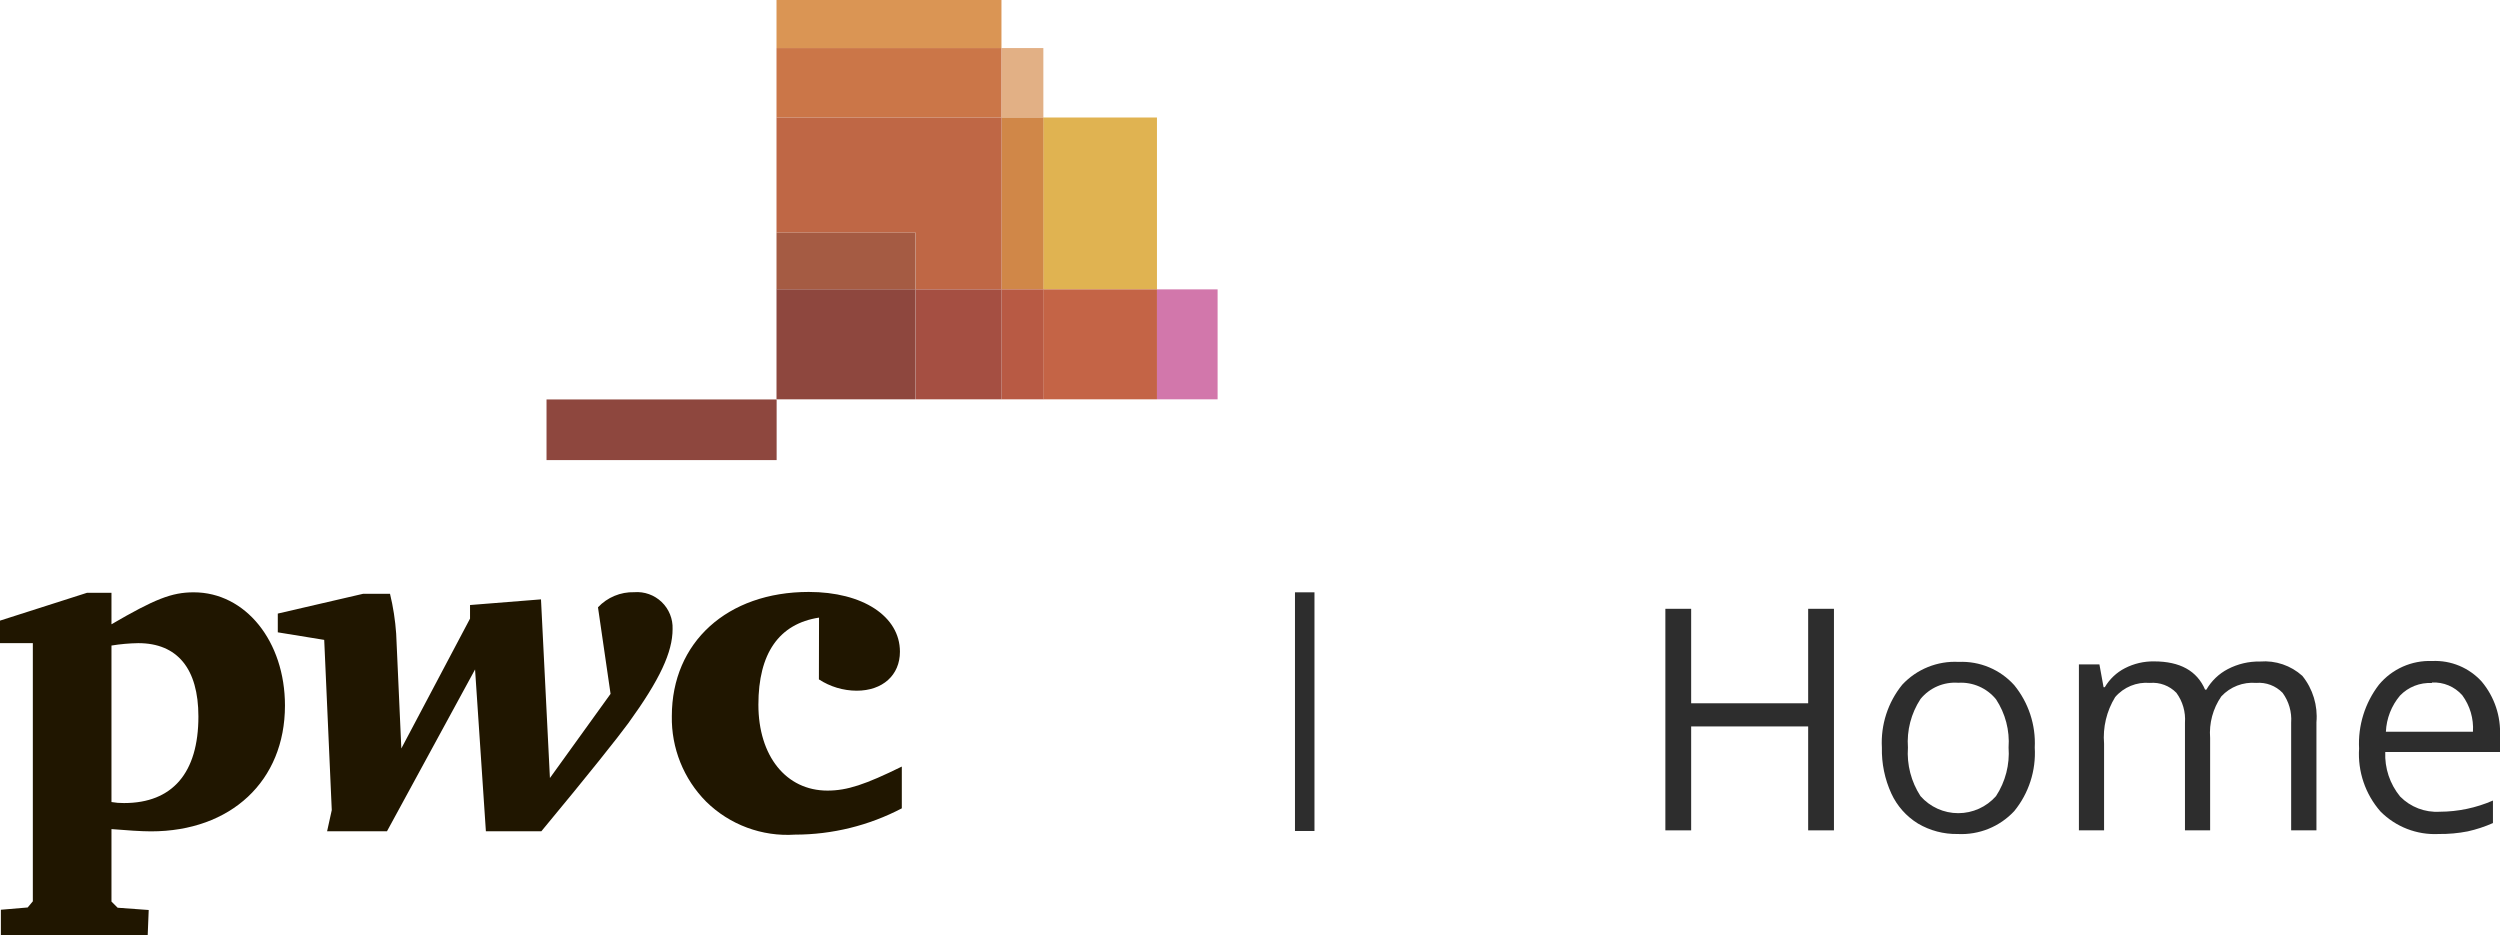
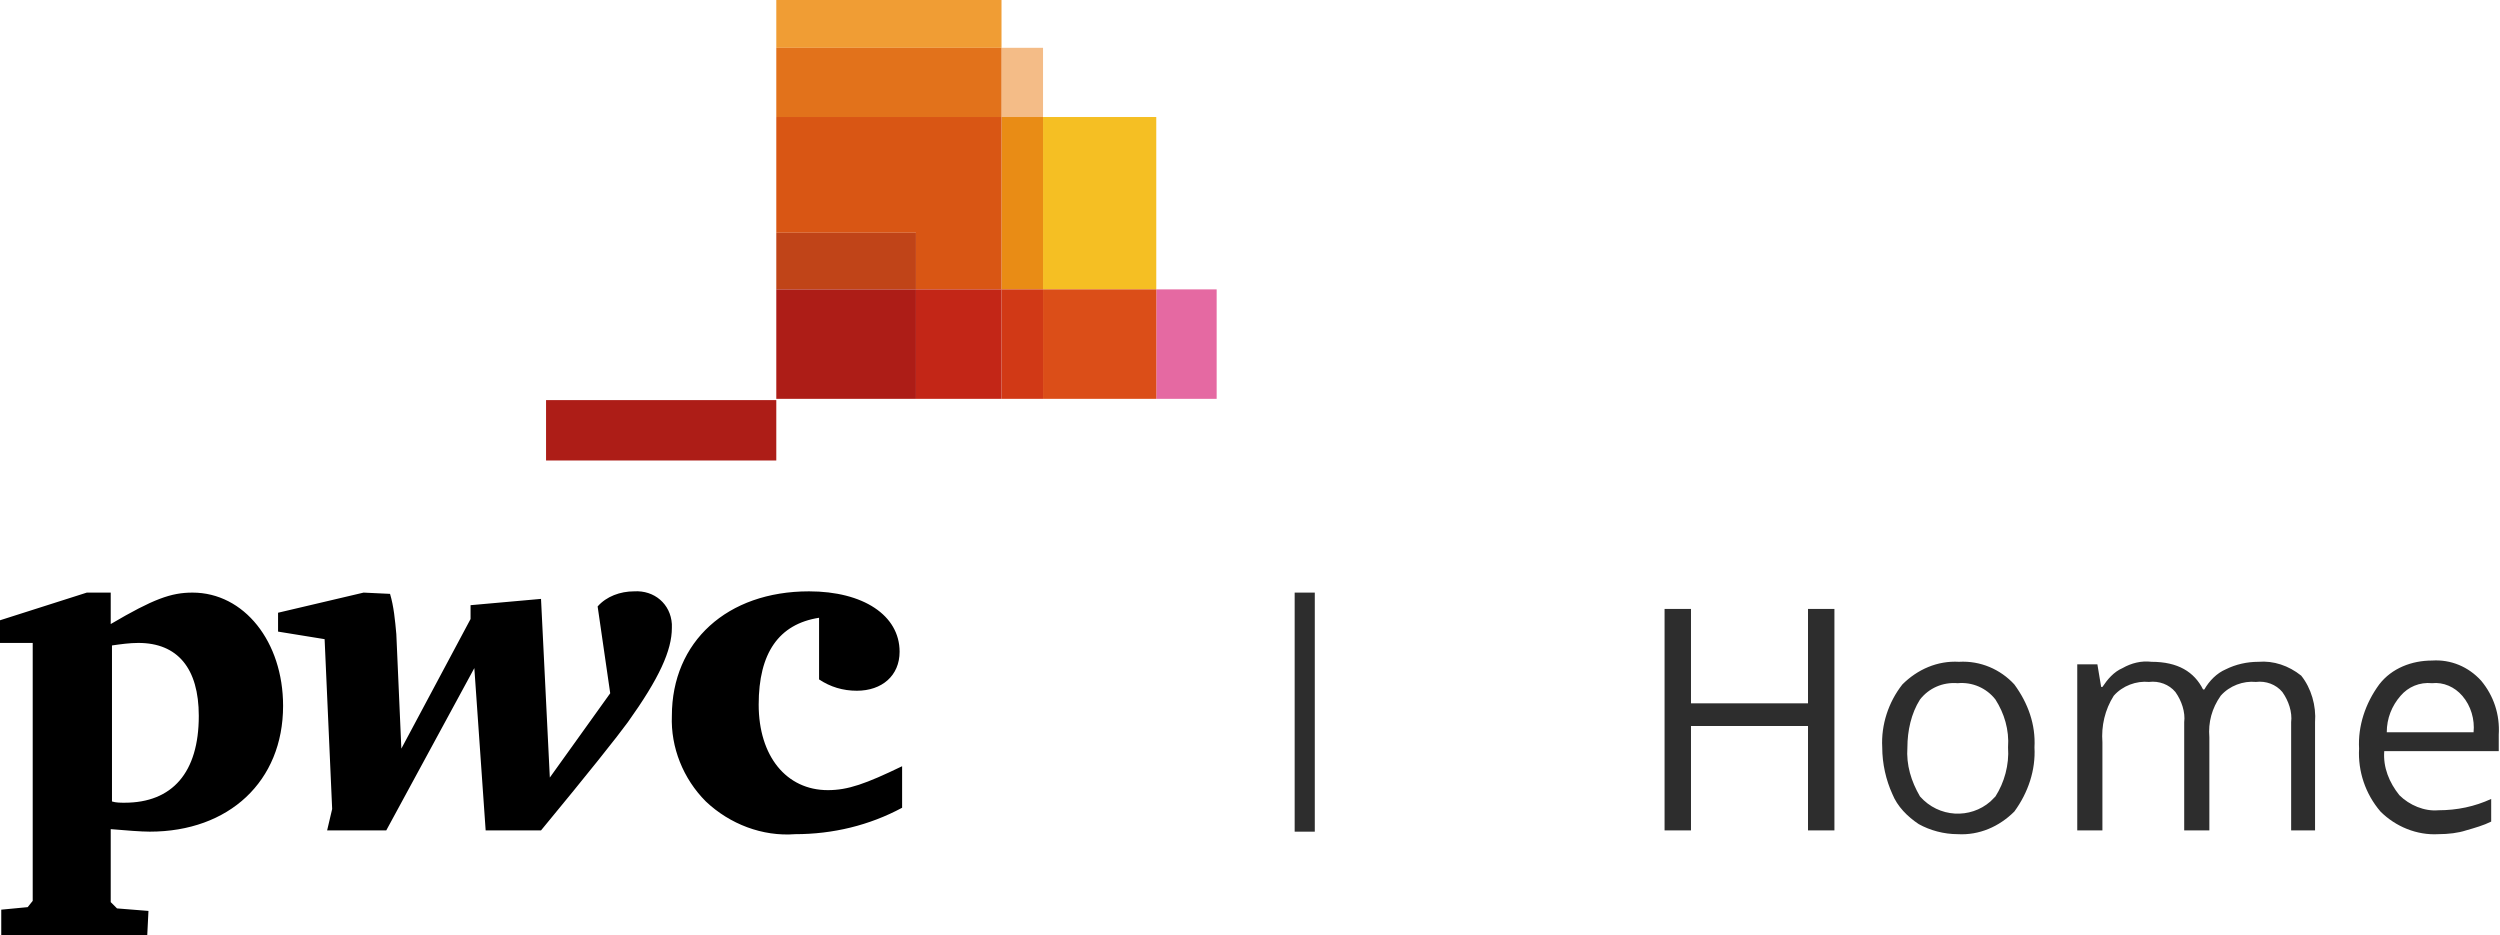
- <svg xmlns="http://www.w3.org/2000/svg" id="图层_1" data-name="图层 1" viewBox="0 0 198.71 74.29">
-   <defs>
-     <style>.cls-1{fill:#201600;}.cls-2{fill:#8e473e;}.cls-3{fill:#da9554;}.cls-4{fill:#e2b085;}.cls-5{fill:#cb7648;}.cls-6{fill:#e0b351;}.cls-7{fill:#d08748;}.cls-8{fill:#bf6745;}.cls-9{fill:#d277ab;}.cls-10{fill:#c46446;}.cls-11{fill:#b85a44;}.cls-12{fill:#a54f42;}.cls-13{fill:#a55b43;}.cls-14{fill:#2d2d2d;}</style>
-   </defs>
-   <path class="cls-1" d="M.07,72.31l2.13-.18.41-.49V51.12H0V49.33l6.91-2.21H8.86v2.5c3.44-2,4.78-2.54,6.54-2.54,4.11,0,7.25,3.89,7.25,9,0,6-4.3,10-10.65,10-.74,0-1.94-.08-3.14-.18v5.76l.49.49,2.47.18-.08,2H.07Zm8.79-8.56a5.39,5.39,0,0,0,1,.08c3.85,0,5.91-2.4,5.91-6.88,0-3.81-1.68-5.83-4.78-5.83a14.64,14.64,0,0,0-2.13.19Z" />
-   <path class="cls-1" d="M31,47.2a19,19,0,0,1,.49,3.17l.41,9.12,5.46-10.32V48.09L43,47.64l.71,14.2,4.82-6.69-1-6.88a3.82,3.82,0,0,1,2.88-1.2A2.83,2.83,0,0,1,53.46,50c0,1.83-1,4-3.51,7.47-.79,1.08-3.1,4-6.92,8.6H38.62l-.86-12.86-7,12.86H26l.37-1.68-.6-13.53-3.69-.6V48.77l6.77-1.57Z" />
-   <path class="cls-1" d="M65.1,49.09c-3.18.49-4.82,2.84-4.82,6.92s2.2,6.83,5.49,6.83c1.57,0,3-.48,5.91-1.91v3.32a18.31,18.31,0,0,1-8.49,2.09,9.21,9.21,0,0,1-7.06-2.62,9.4,9.4,0,0,1-2.73-6.8c0-5.87,4.41-9.87,10.88-9.87,4.3,0,7.25,1.94,7.25,4.75,0,1.87-1.38,3.1-3.44,3.1a5.53,5.53,0,0,1-3-.9Z" />
-   <rect class="cls-2" x="43.44" y="31.75" width="18.29" height="4.82" />
-   <rect class="cls-3" x="61.72" width="17.88" height="3.82" />
-   <rect class="cls-4" x="79.61" y="3.82" width="3.32" height="5.52" />
-   <rect class="cls-5" x="61.72" y="3.82" width="17.88" height="5.52" />
-   <rect class="cls-6" x="82.92" y="9.34" width="9.04" height="13.66" />
-   <rect class="cls-7" x="79.61" y="9.34" width="3.32" height="13.66" />
-   <polygon class="cls-8" points="72.78 23 79.61 23 79.61 9.34 61.72 9.34 61.72 18.49 72.78 18.49 72.78 23" />
-   <rect class="cls-9" x="91.96" y="23" width="4.82" height="8.74" />
-   <rect class="cls-10" x="82.92" y="23" width="9.04" height="8.74" />
-   <rect class="cls-11" x="79.61" y="23" width="3.32" height="8.74" />
-   <rect class="cls-12" x="72.78" y="23" width="6.83" height="8.74" />
-   <rect class="cls-13" x="61.72" y="18.49" width="11.05" height="4.52" />
-   <rect class="cls-2" x="61.72" y="23" width="11.05" height="8.74" />
-   <path class="cls-14" d="M145.77,66h-2.05V57.74h-9.3V66h-2.05V48.39h2.05V55.9h9.3V48.39h2.05Z" />
-   <path class="cls-14" d="M161.73,59.42a7.3,7.3,0,0,1-1.63,5.05,5.74,5.74,0,0,1-4.5,1.82,6,6,0,0,1-3.15-.83,5.5,5.5,0,0,1-2.12-2.39,8.32,8.32,0,0,1-.75-3.65,7.29,7.29,0,0,1,1.62-5,5.72,5.72,0,0,1,4.49-1.81,5.6,5.6,0,0,1,4.41,1.85A7.27,7.27,0,0,1,161.73,59.42Zm-10.08,0a6.28,6.28,0,0,0,1,3.86,4,4,0,0,0,6,0,6.24,6.24,0,0,0,1-3.87,6.15,6.15,0,0,0-1-3.83,3.59,3.59,0,0,0-3-1.31,3.53,3.53,0,0,0-3,1.29A6.22,6.22,0,0,0,151.65,59.42Z" />
-   <path class="cls-14" d="M182.11,66V57.44a3.58,3.58,0,0,0-.68-2.37,2.62,2.62,0,0,0-2.1-.79,3.39,3.39,0,0,0-2.77,1.07,5.11,5.11,0,0,0-.89,3.31V66h-2V57.44a3.57,3.57,0,0,0-.68-2.37,2.63,2.63,0,0,0-2.11-.79,3.27,3.27,0,0,0-2.76,1.13,6.11,6.11,0,0,0-.88,3.7V66h-2V52.81h1.63l.33,1.81h.1a3.94,3.94,0,0,1,1.6-1.51,4.89,4.89,0,0,1,2.31-.54q3.1,0,4.06,2.25h.1a4.22,4.22,0,0,1,1.71-1.64,5.32,5.32,0,0,1,2.56-.6A4.48,4.48,0,0,1,183,53.72a5.16,5.16,0,0,1,1.12,3.69V66Z" />
-   <path class="cls-14" d="M193.84,66.29a6.08,6.08,0,0,1-4.63-1.79,6.92,6.92,0,0,1-1.7-5,7.67,7.67,0,0,1,1.58-5.08,5.23,5.23,0,0,1,4.23-1.88,5,5,0,0,1,3.94,1.64,6.27,6.27,0,0,1,1.45,4.32v1.27h-9.12a5.24,5.24,0,0,0,1.18,3.54,4.07,4.07,0,0,0,3.15,1.21,10.66,10.66,0,0,0,4.23-.89v1.79a10.57,10.57,0,0,1-2,.66A11.3,11.3,0,0,1,193.84,66.29Zm-.54-12a3.27,3.27,0,0,0-2.54,1,4.79,4.79,0,0,0-1.12,2.87h6.92a4.41,4.41,0,0,0-.85-2.9A3,3,0,0,0,193.3,54.25Z" />
-   <rect class="cls-14" x="102.93" y="47.08" width="1.55" height="18.97" />
+ <svg xmlns="http://www.w3.org/2000/svg" version="1.1" id="图层_1" x="0" y="0" viewBox="0 0 198.7 74.3" xml:space="preserve">
+   <style>.st0{fill:#ad1d17}.st12{fill:#2d2d2d}</style>
+   <path d="M.1 72.3l2.1-.2.4-.5V51.1H0v-1.8l6.9-2.2h1.9v2.5c3.4-2 4.8-2.5 6.5-2.5 4.1 0 7.2 3.9 7.2 9 0 6-4.3 10-10.6 10-.7 0-1.9-.1-3.1-.2v5.8l.5.5 2.5.2-.1 2H.1v-2.1zm8.8-8.6c.3.1.7.1 1 .1 3.8 0 5.9-2.4 5.9-6.9 0-3.8-1.7-5.8-4.8-5.8-.7 0-1.4.1-2.1.2v12.4zM31 47.2c.3 1 .4 2.1.5 3.2l.4 9.1 5.5-10.3v-1.1l5.6-.5.7 14.2 4.8-6.7-1-6.9c.7-.8 1.8-1.2 2.9-1.2 1.6-.1 2.9 1 3 2.6v.3c0 1.8-1 4-3.5 7.5-.8 1.1-3.1 4-6.9 8.6h-4.4l-.9-12.9-7 12.9H26l.4-1.7-.6-13.5-3.7-.6v-1.5l6.8-1.6 2.1.1zM65.1 49.1c-3.2.5-4.8 2.8-4.8 6.9s2.2 6.8 5.5 6.8c1.6 0 3-.5 5.9-1.9v3.3c-2.6 1.4-5.5 2.1-8.5 2.1-2.6.2-5.2-.8-7.1-2.6-1.8-1.8-2.8-4.3-2.7-6.8 0-5.9 4.4-9.9 10.9-9.9 4.3 0 7.2 1.9 7.2 4.8 0 1.9-1.4 3.1-3.4 3.1-1.1 0-2.1-.3-3-.9v-4.9z" />
+   <path class="st0" d="M43.4 31.8h18.3v4.8H43.4z" />
+   <path fill="#f09d34" d="M61.7 0h17.9v3.8H61.7z" />
+   <path fill="#f4bc87" d="M79.6 3.8h3.3v5.5h-3.3z" />
+   <path fill="#e2721b" d="M61.7 3.8h17.9v5.5H61.7z" />
+   <path fill="#f5bf23" d="M82.9 9.3h9V23h-9z" />
+   <path fill="#e98c15" d="M79.6 9.3h3.3V23h-3.3z" />
+   <path fill="#d95614" d="M72.8 23h6.8V9.3H61.7v9.2h11.1z" />
+   <path fill="#e569a2" d="M91.9 23h4.8v8.7h-4.8z" />
+   <path fill="#db4e18" d="M82.9 23h9v8.7h-9z" />
+   <path fill="#d13916" d="M79.6 23h3.3v8.7h-3.3z" />
+   <path fill="#c32617" d="M72.8 23h6.8v8.7h-6.8z" />
+   <path fill="#c04418" d="M61.7 18.5h11.1V23H61.7z" />
+   <path class="st0" d="M61.7 23h11.1v8.7H61.7z" />
+   <path class="st12" d="M145.8 66h-2.1v-8.3h-9.3V66h-2.1V48.4h2.1v7.5h9.3v-7.5h2.1V66zM161.7 59.4c.1 1.8-.5 3.6-1.6 5.1-1.2 1.2-2.8 1.9-4.5 1.8-1.1 0-2.2-.3-3.1-.8-.9-.6-1.7-1.4-2.1-2.4-.5-1.1-.8-2.4-.8-3.7-.1-1.8.5-3.6 1.6-5 1.2-1.2 2.8-1.9 4.5-1.8 1.7-.1 3.3.6 4.4 1.8 1.1 1.5 1.7 3.2 1.6 5zm-10.1 0c-.1 1.4.3 2.7 1 3.9 1.5 1.7 4 1.8 5.6.4l.4-.4c.7-1.1 1.1-2.5 1-3.9.1-1.4-.3-2.7-1-3.8a3.4 3.4 0 00-3-1.3c-1.2-.1-2.3.4-3 1.3-.7 1.1-1 2.5-1 3.8zM182.1 66v-8.6c.1-.8-.2-1.7-.7-2.4-.5-.6-1.3-.9-2.1-.8-1-.1-2.1.3-2.8 1.1-.7 1-1 2.1-.9 3.3V66h-2v-8.6c.1-.8-.2-1.7-.7-2.4-.5-.6-1.3-.9-2.1-.8-1-.1-2.1.3-2.8 1.1-.7 1.1-1 2.4-.9 3.7v7h-2V52.8h1.6l.3 1.8h.1c.4-.6.9-1.2 1.6-1.5.7-.4 1.5-.6 2.3-.5 2.1 0 3.4.8 4.1 2.2h.1c.4-.7 1-1.3 1.7-1.6.8-.4 1.7-.6 2.6-.6 1.2-.1 2.4.3 3.4 1.1.8 1 1.2 2.4 1.1 3.7V66h-1.9zM193.8 66.3c-1.7.1-3.4-.6-4.6-1.8-1.2-1.4-1.8-3.2-1.7-5-.1-1.8.5-3.6 1.6-5.1 1-1.3 2.6-1.9 4.2-1.9 1.5-.1 2.9.5 3.9 1.6 1 1.2 1.5 2.7 1.4 4.3v1.3h-9.1c-.1 1.3.4 2.5 1.2 3.5.8.8 2 1.3 3.1 1.2 1.5 0 2.9-.3 4.2-.9v1.8c-.6.3-1.3.5-2 .7-.6.2-1.4.3-2.2.3zm-.5-12c-1-.1-1.9.3-2.5 1-.7.8-1.1 1.8-1.1 2.9h6.9c.1-1-.2-2.1-.9-2.9-.6-.7-1.5-1.1-2.4-1zM102.9 47.1h1.6v19h-1.6z" />
</svg>
